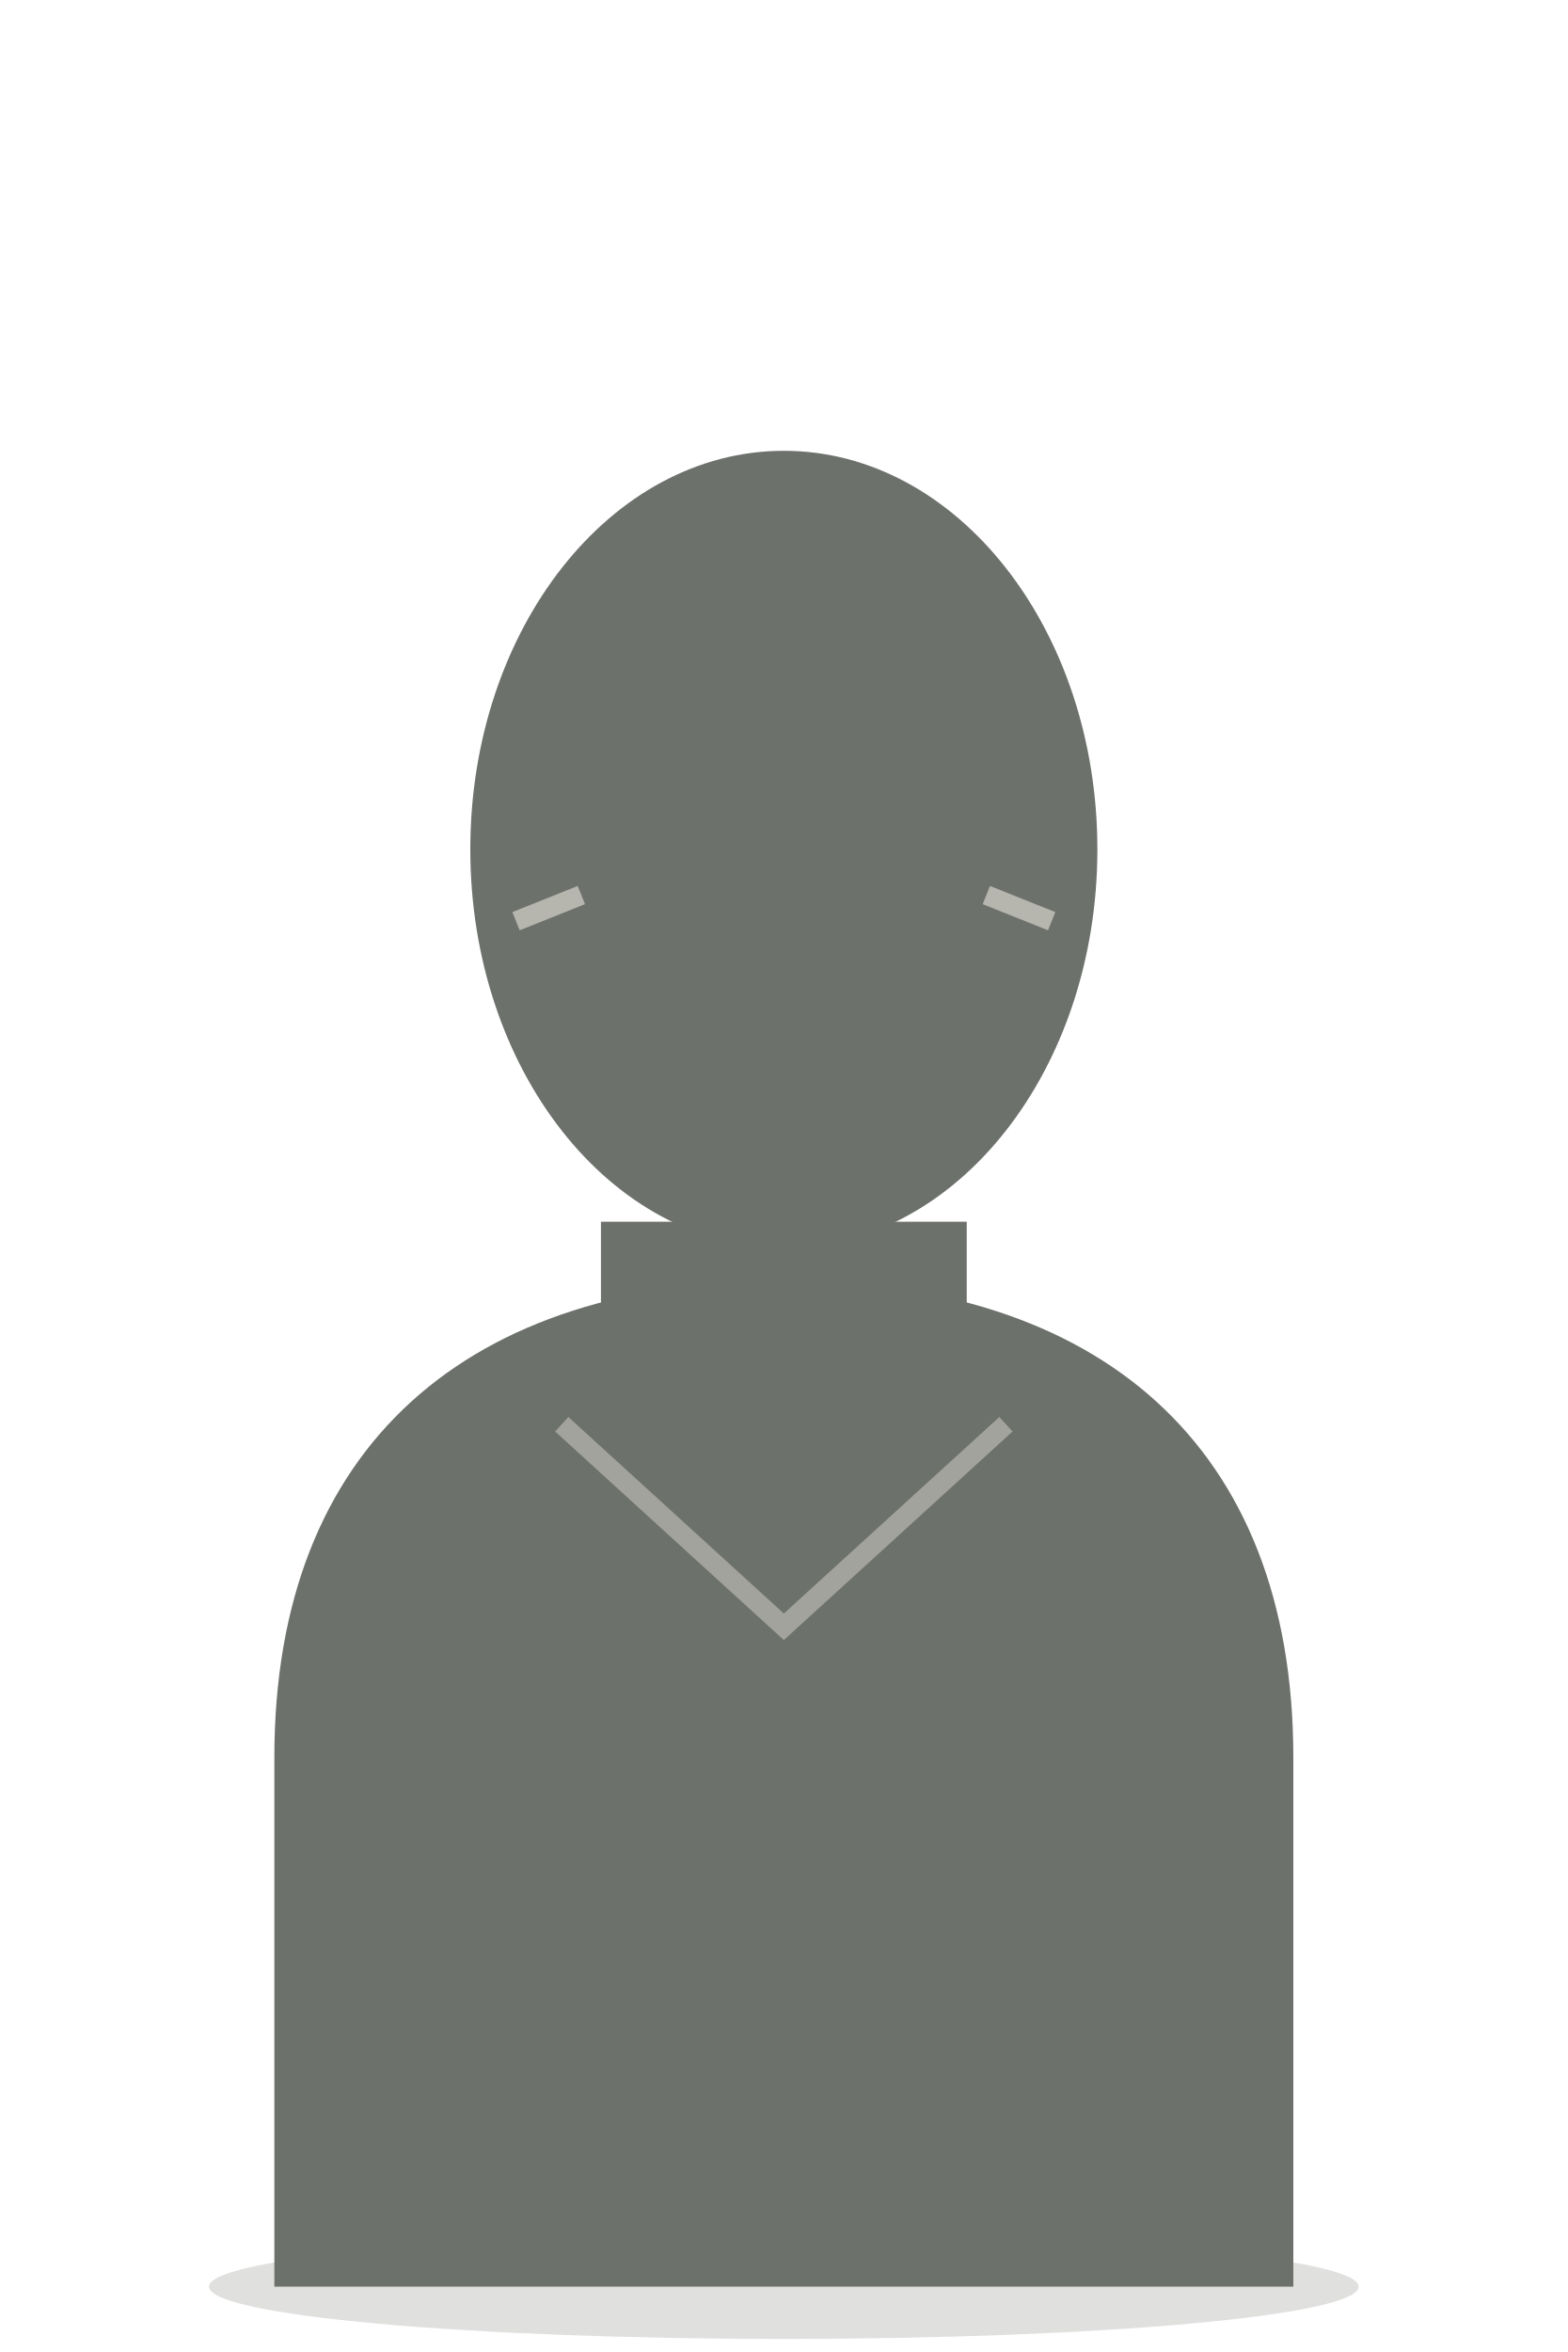
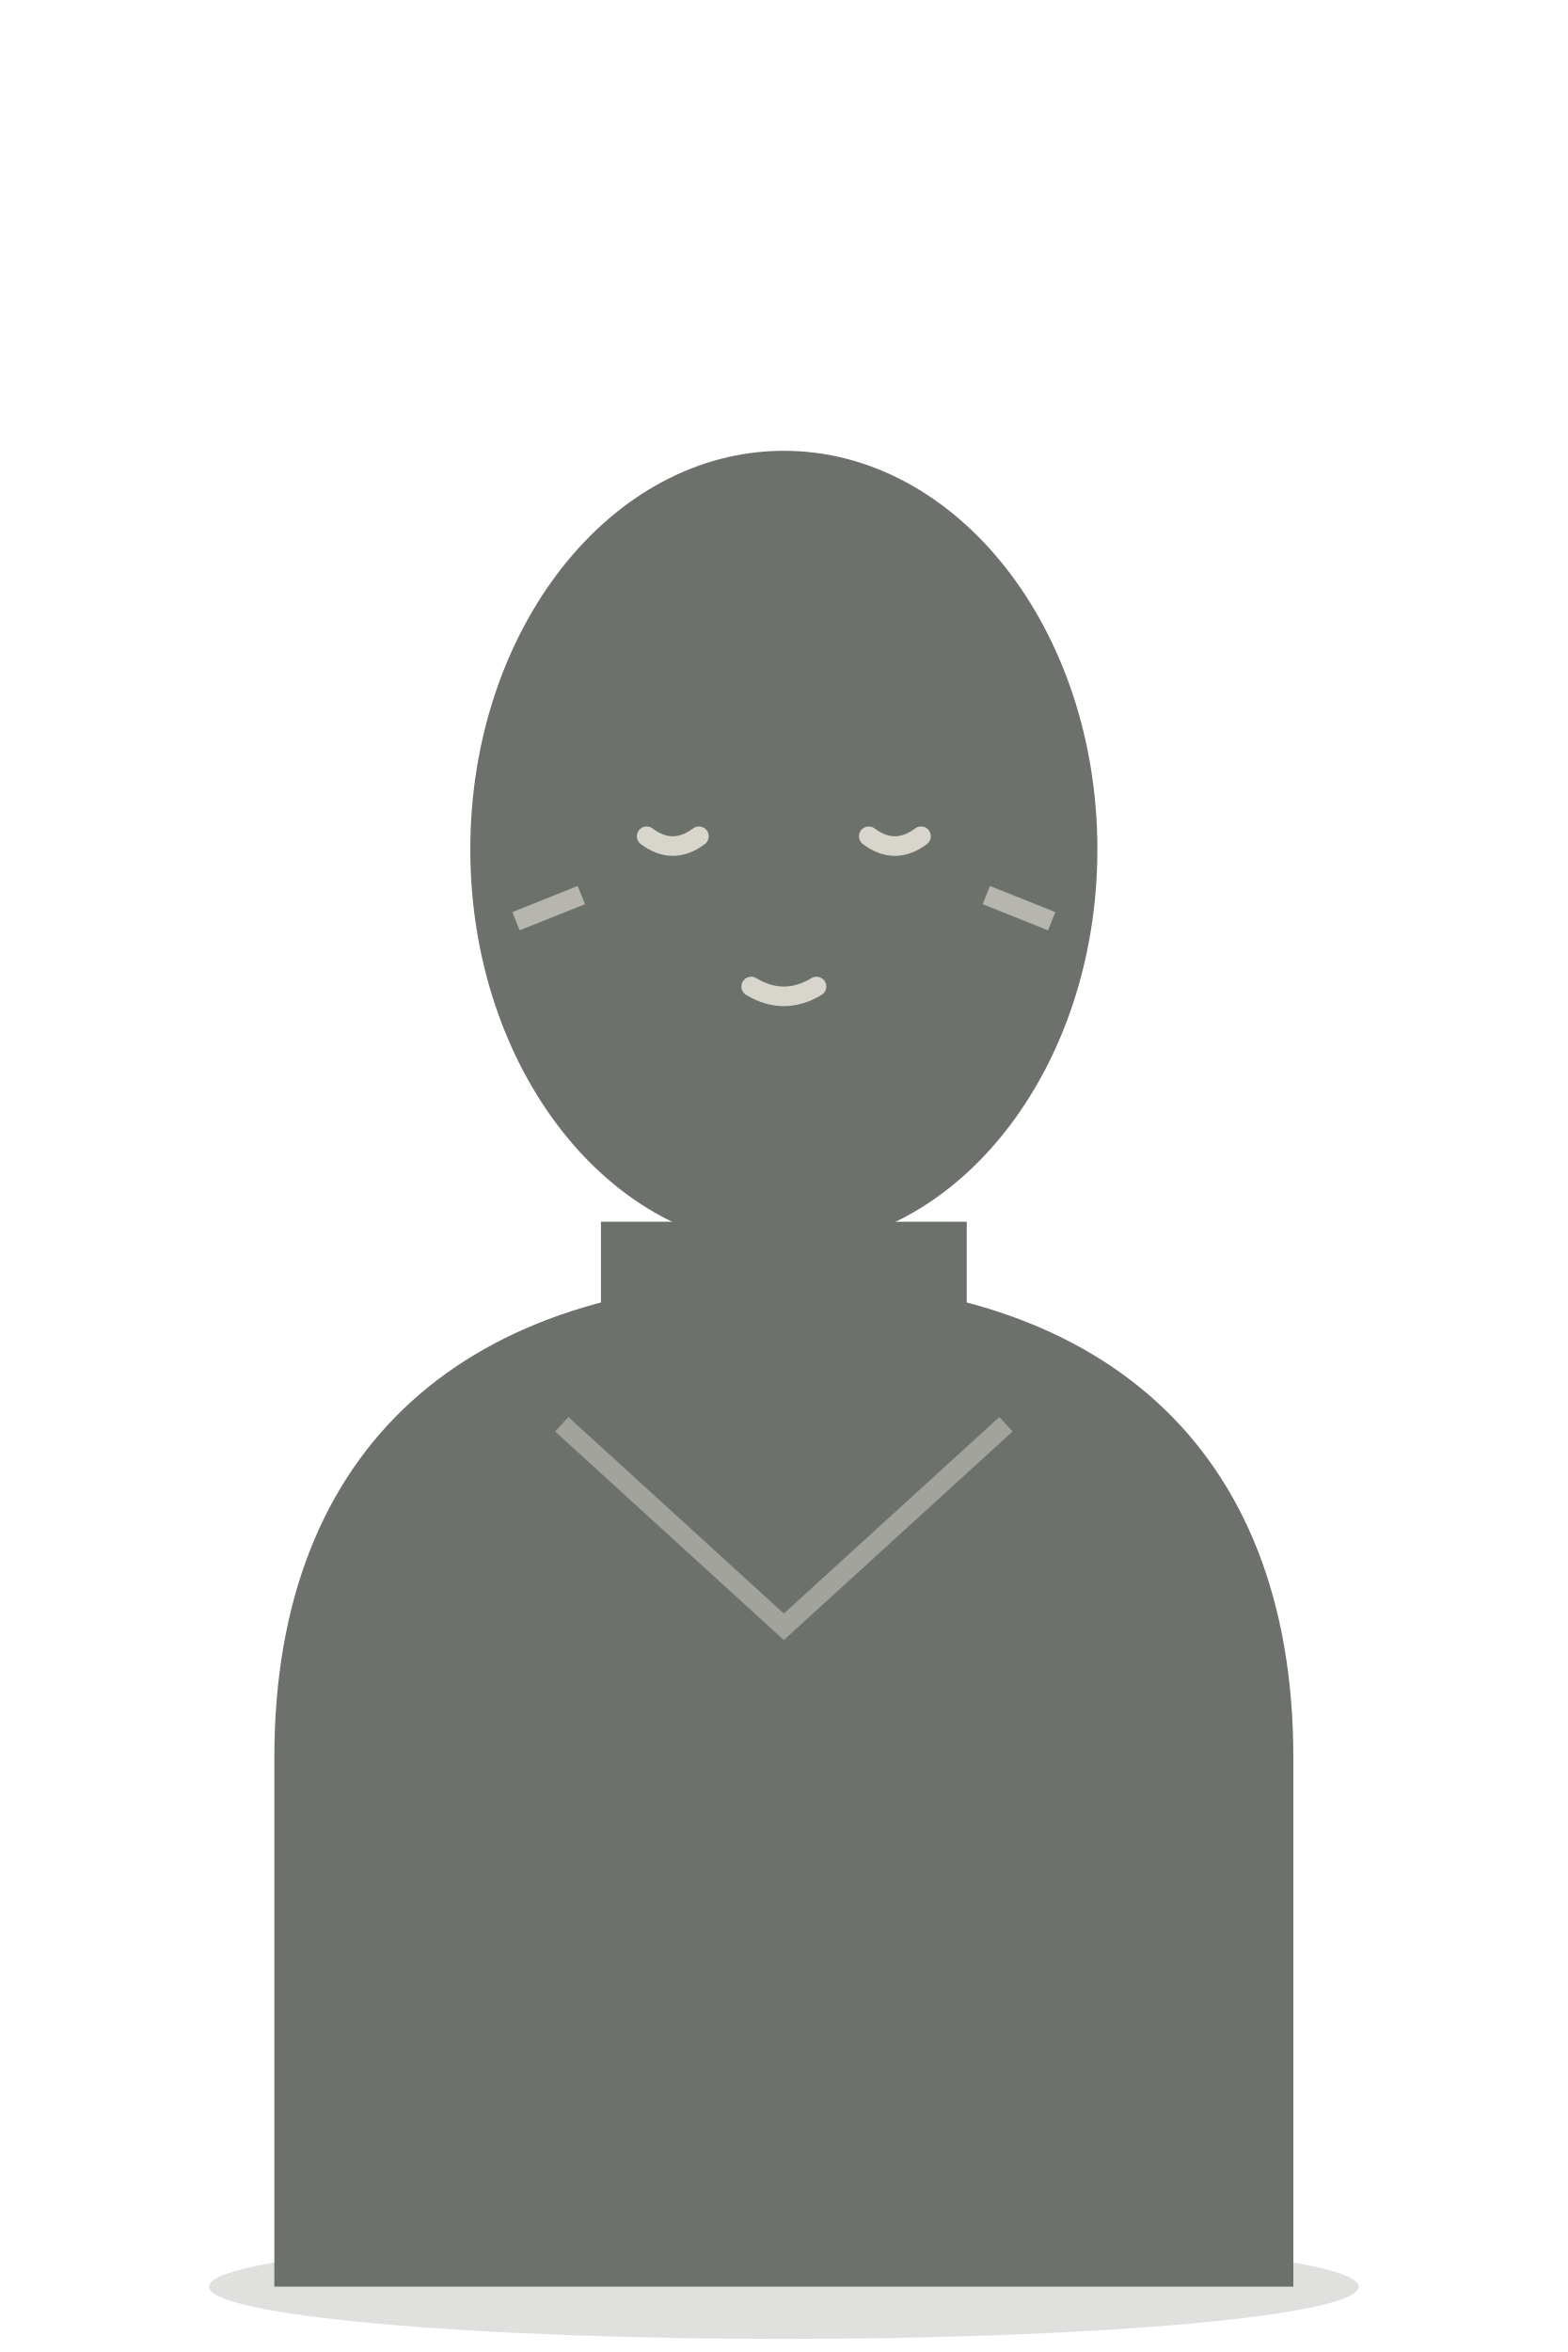
<svg xmlns="http://www.w3.org/2000/svg" viewBox="0 0 240 360">
  <ellipse cx="120" cy="350" rx="88" ry="8" fill="#302f2b" opacity=".15" />
  <path d="M42 350v-81c0-48 30-73 78-73s78 25 78 73v81" fill="#6d716c" />
  <path d="M92 187h56v34H92z" fill="#6d716c" />
  <ellipse cx="120" cy="130" rx="48" ry="61" fill="#6d716c" />
+   <path d="M99 128q4 3 8 0m26 0q4 3 8 0m-26 23q5 3 10 0" fill="none" stroke="#f3eee3" opacity=".8" stroke-width="3" stroke-linecap="round" />
  <path d="M86 218l34 31 34-31" fill="none" stroke="#f3eee3" opacity=".4" stroke-width="3" />
  <path d="M79 141l10-4m62 0l10 4" fill="none" stroke="#f3eee3" opacity=".55" stroke-width="3" />
</svg>
